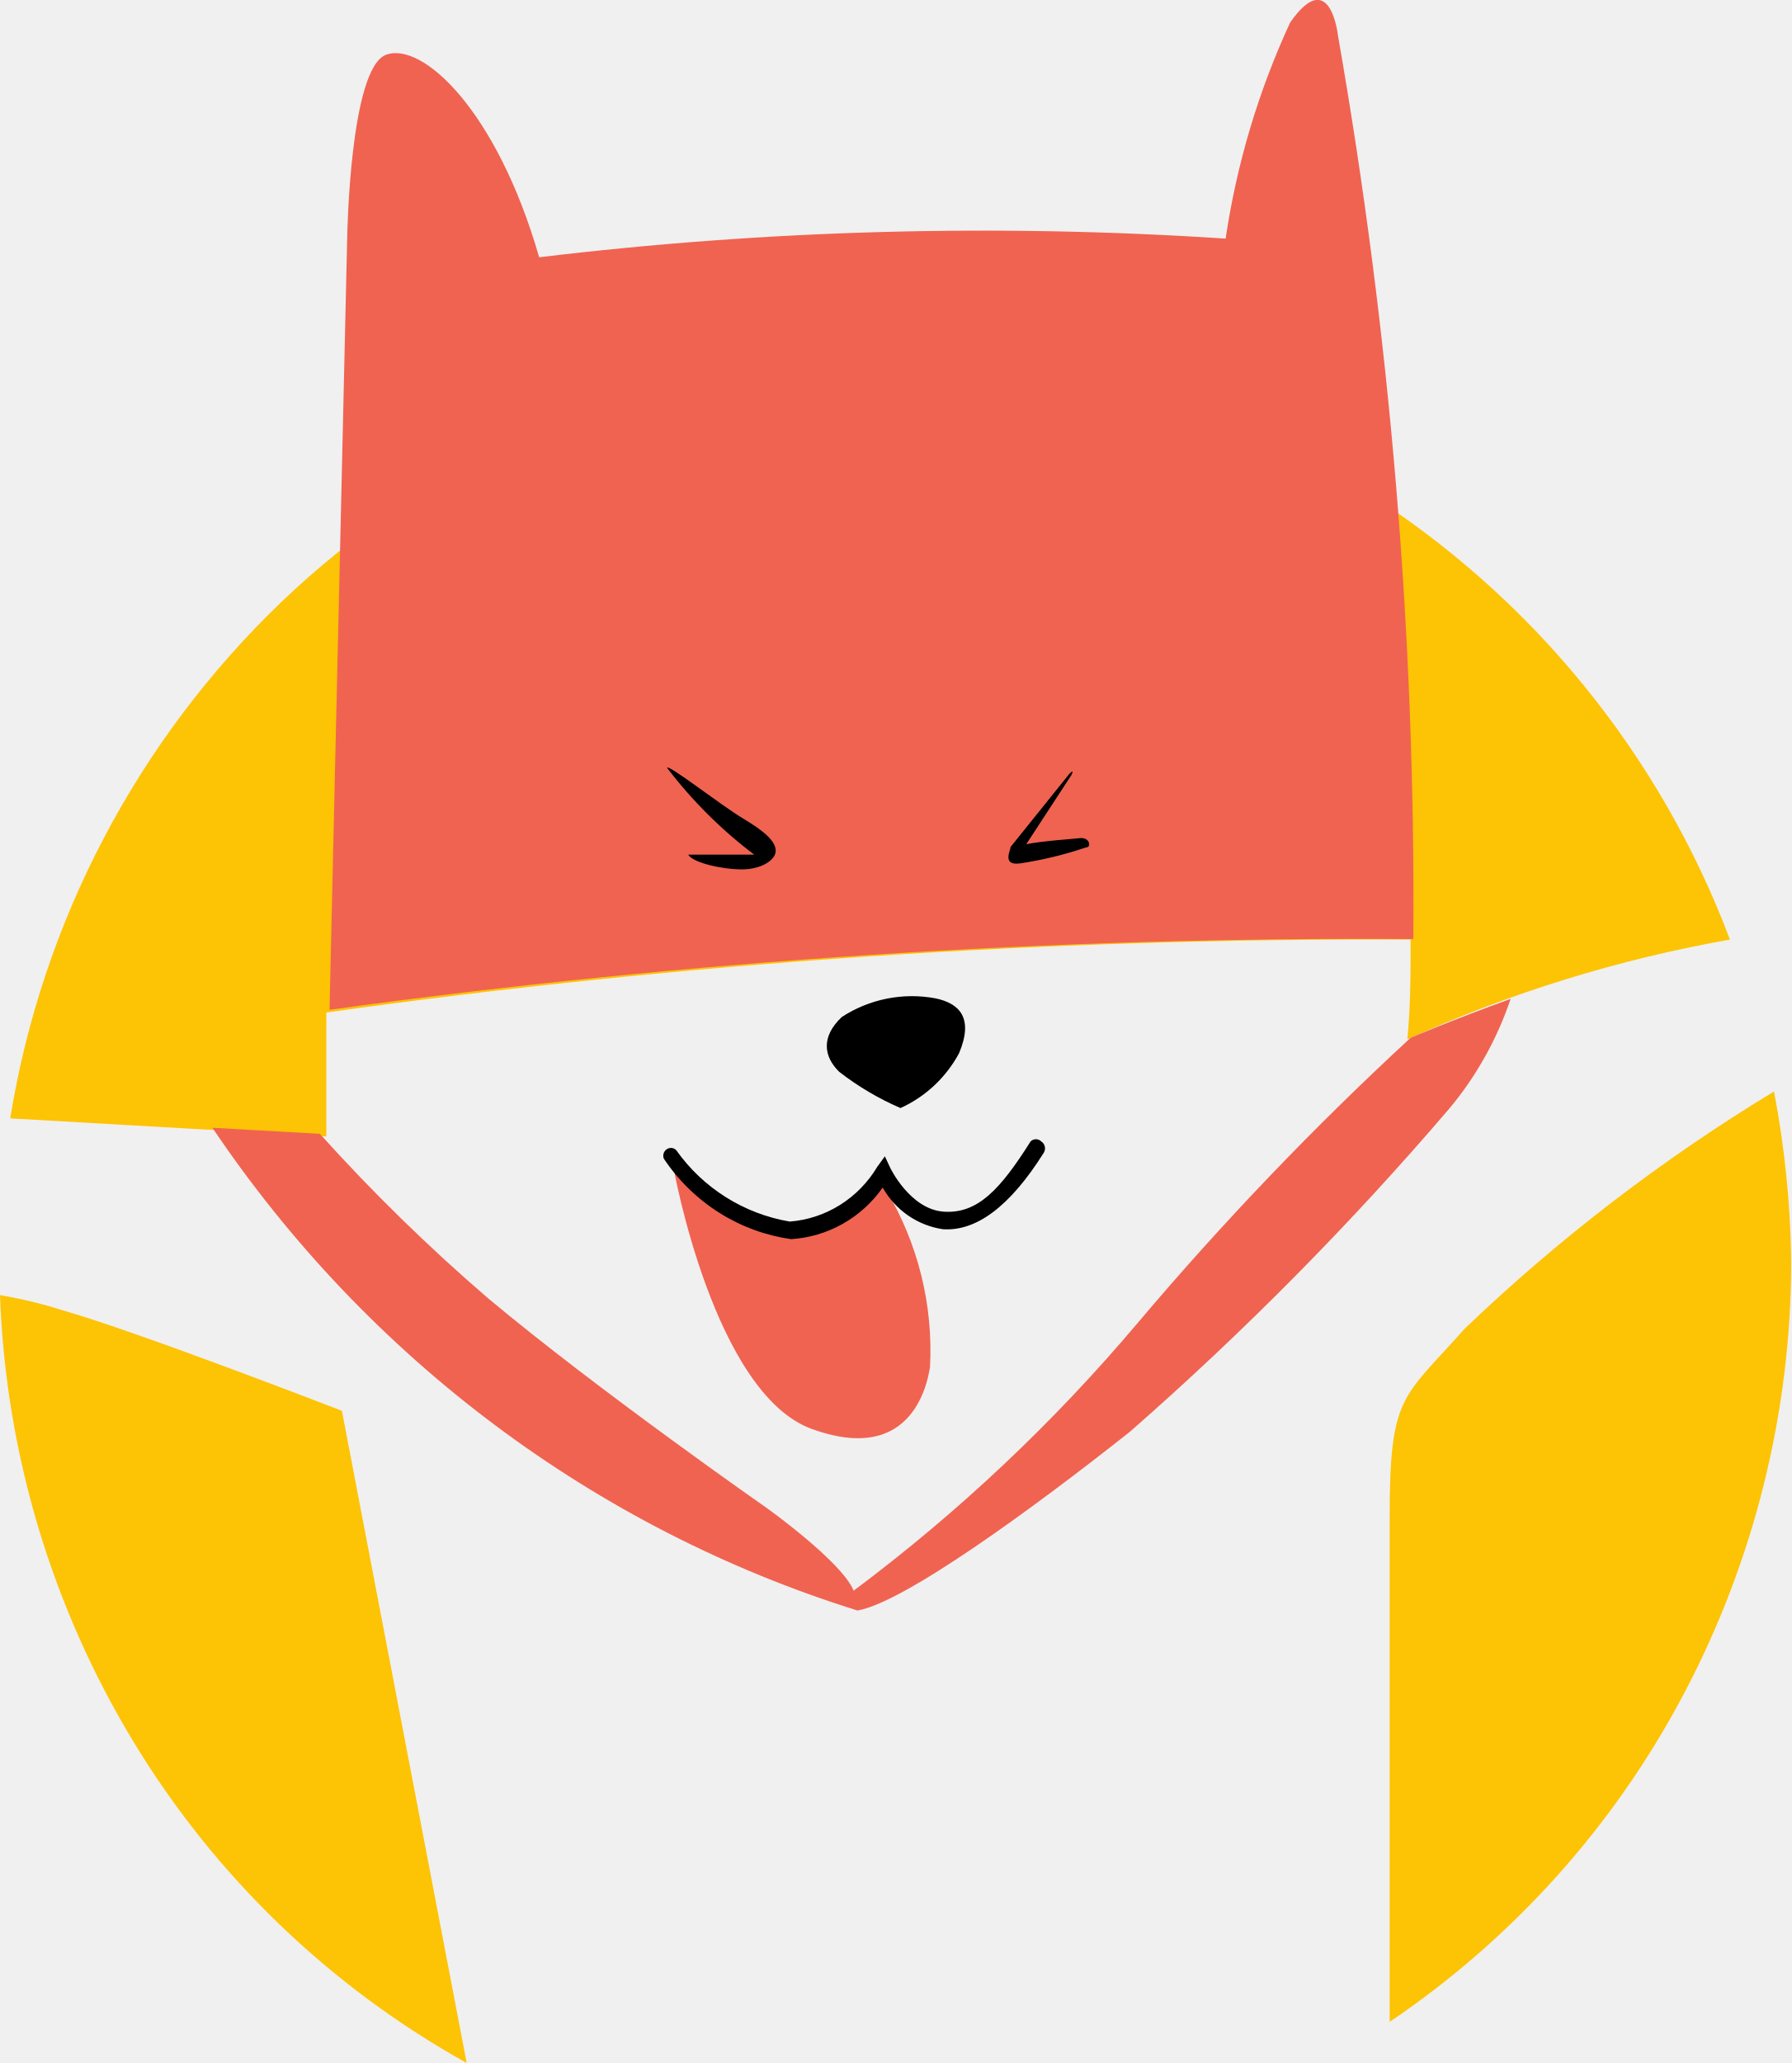
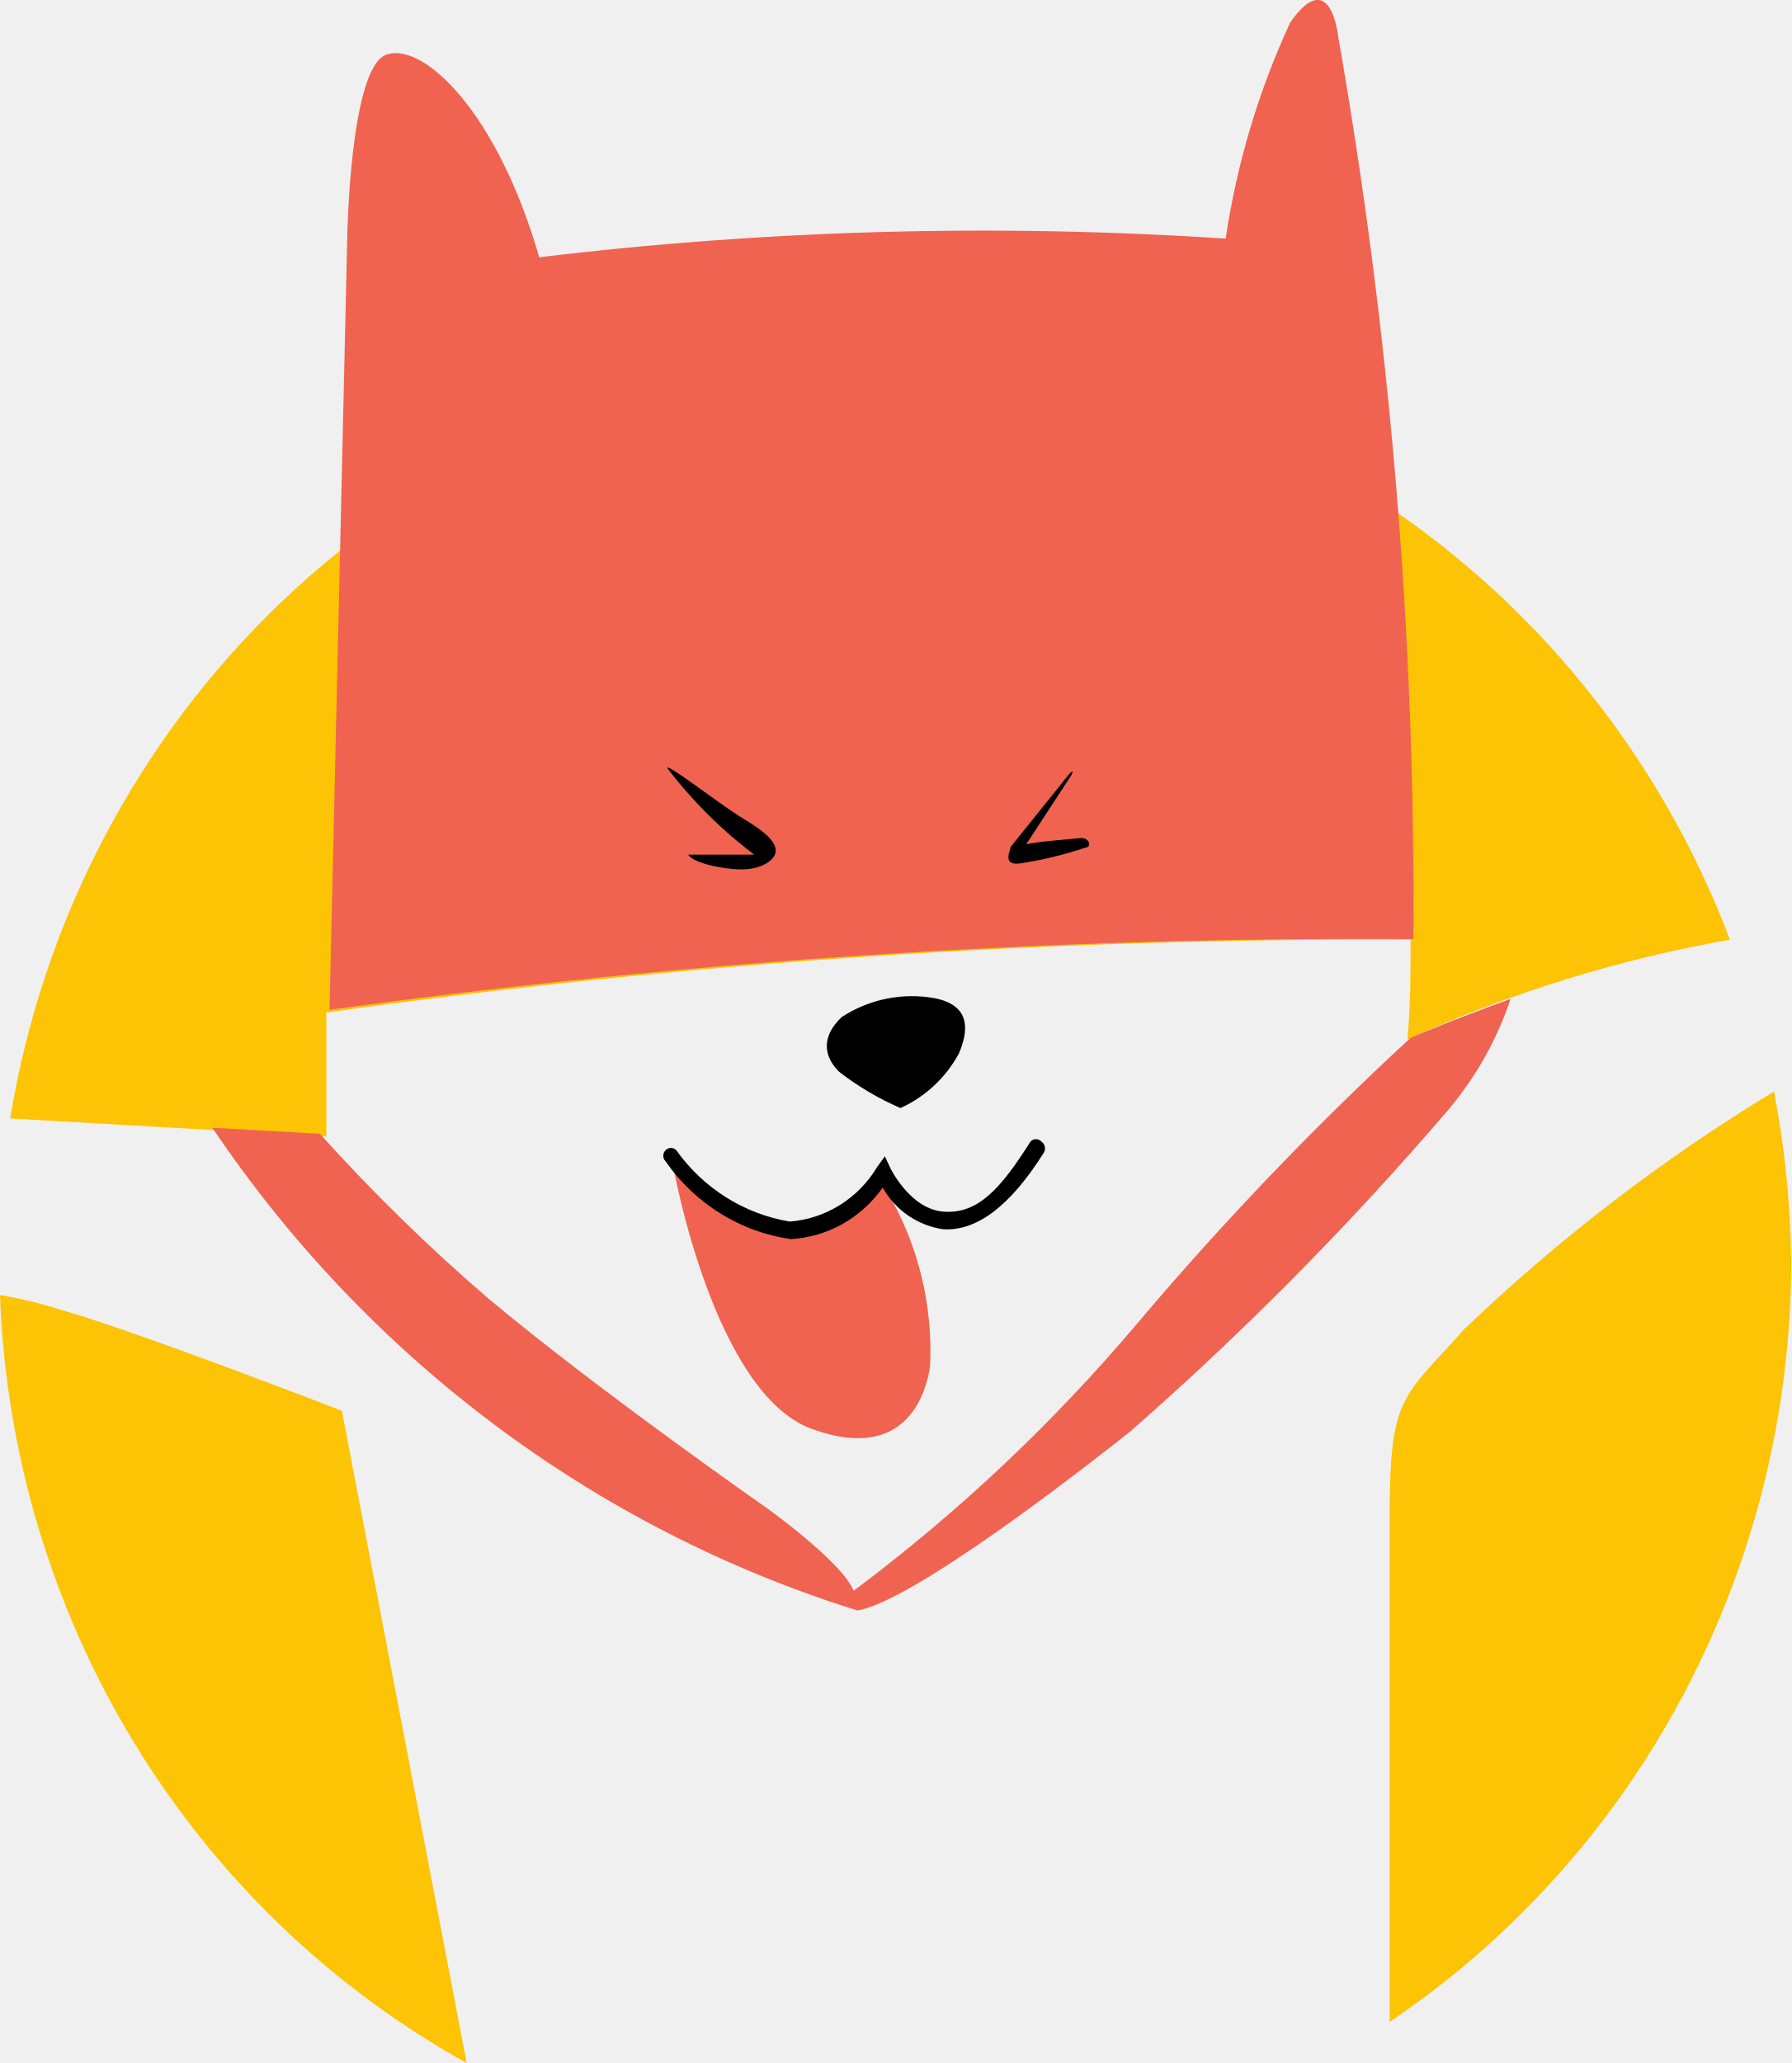
- <svg xmlns="http://www.w3.org/2000/svg" width="33" height="38" fill="none" viewBox="0 0 33 38">
-   <g clip-path="url(#a)">
-     <path fill="#FDC305" d="M6.012 20.935V18.65a139.135 139.135 0 0 1 19.976-1.343c0 .606 0 1.222-.06 1.838 1.9-.86 3.896-1.477 5.943-1.838a16.767 16.767 0 0 0-6.767-8.285 16.248 16.248 0 0 0-10.306-2.398c-3.6.374-6.98 1.945-9.62 4.47a16.948 16.948 0 0 0-4.99 9.506l5.824.334ZM26.978 24.481c-1.149 1.293-1.376 1.213-1.376 3.486v9.275a16.692 16.692 0 0 0 5.425-6.052A17.08 17.08 0 0 0 33 23.237c-.013-1.051-.12-2.1-.317-3.132a32.856 32.856 0 0 0-5.705 4.375ZM6.299 25.987s-3.754-1.455-5.14-1.85A8.33 8.33 0 0 0 0 23.856a17.066 17.066 0 0 0 2.463 8.233A16.633 16.633 0 0 0 8.598 38L6.299 25.987Z" />
-     <path fill="#F06351" d="M26.038 17.297A92.52 92.52 0 0 0 24.65.657s-.139-1.304-.881-.243a14.583 14.583 0 0 0-1.189 3.981 68.295 68.295 0 0 0-12.647.344C9.15 2.02 7.774.758 7.11 1.01c-.664.253-.713 3.345-.713 3.345L6.071 18.6a139.094 139.094 0 0 1 19.967-1.303Z" />
-     <path fill="#000" d="M12.29 14.145c0-.09.991.687 1.397.93.406.242.604.424.604.596s-.267.343-.623.343c-.357 0-.902-.12-.99-.272h1.217a8.34 8.34 0 0 1-1.604-1.597ZM19.699 14.256l-1.08 1.344c0 .06-.168.354.179.303.41-.062.814-.16 1.208-.293.109 0 .07-.192-.109-.172-.178.02-.683.051-.99.112l.832-1.274s.069-.13-.04-.02ZM16.59 20.41c.458-.207.838-.562 1.079-1.01.277-.658 0-.92-.436-1.011a2.367 2.367 0 0 0-1.723.343c-.387.364-.337.728-.05 1.01.348.27.727.494 1.13.668Z" />
-     <path fill="#F06351" d="M16.193 21.672c-.111.231-.266.437-.456.607a1.693 1.693 0 0 1-.99.384 2.1 2.1 0 0 1-1.456-.435 2.289 2.289 0 0 1-.525-.444 1.059 1.059 0 0 0-.356-.263s.742 4.142 2.545 4.8c1.803.656 2.12-.759 2.179-1.143a5.758 5.758 0 0 0-.812-3.263c-.02-.313-.03-.111-.129-.243Z" />
-     <path fill="#000" d="M14.569 22.824a3.364 3.364 0 0 1-1.3-.474 3.437 3.437 0 0 1-1.039-1.007.145.145 0 0 1 .076-.187.136.136 0 0 1 .153.031 3.22 3.22 0 0 0 2.09 1.314c.328-.025.646-.13.927-.306.28-.176.516-.417.687-.704l.139-.192.099.212s.366.768.99.808c.624.04 1.04-.414 1.595-1.293a.138.138 0 0 1 .198 0c.032.02.055.053.064.09a.154.154 0 0 1-.015.112c-.633 1.01-1.257 1.455-1.861 1.414a1.518 1.518 0 0 1-.642-.253 1.555 1.555 0 0 1-.468-.514 2.255 2.255 0 0 1-.74.67c-.294.165-.62.26-.953.28Z" />
-     <path fill="#F06351" d="M25.988 19.116a58.7 58.7 0 0 0-5.021 5.244 31.579 31.579 0 0 1-5.24 4.94c-.217-.535-1.604-1.525-1.604-1.525s-3.1-2.162-5.13-3.86a34.1 34.1 0 0 1-3.1-3.03l-1.98-.112c2.861 4.25 7.05 7.384 11.884 8.892.852-.142 3.238-1.88 5.021-3.294a58.146 58.146 0 0 0 5.883-5.951c.498-.596.88-1.281 1.13-2.021-1.09.394-1.843.717-1.843.717Z" />
+ <svg xmlns="http://www.w3.org/2000/svg" width="33" height="38" viewBox="0 0 33 38" fill="none">
+   <g clip-path="url(#clip0_94552_2053)">
+     <path d="M6.012 20.935V18.651C12.631 17.724 19.306 17.275 25.988 17.308C25.988 17.914 25.988 18.53 25.929 19.146C27.828 18.287 29.824 17.669 31.871 17.308C30.566 13.864 28.188 10.954 25.104 9.023C22.019 7.093 18.398 6.251 14.798 6.625C11.198 6.999 7.818 8.57 5.178 11.095C2.539 13.62 0.785 16.96 0.188 20.601L6.012 20.935Z" fill="#FDC305" />
+     <path d="M26.978 24.481C25.829 25.774 25.602 25.694 25.602 27.967C25.602 28.887 25.602 32.918 25.602 37.242C27.872 35.712 29.736 33.633 31.027 31.189C32.318 28.746 32.996 26.014 33 23.238C32.987 22.187 32.881 21.139 32.683 20.106C30.631 21.349 28.718 22.816 26.978 24.481Z" fill="#FDC305" />
+     <path d="M6.299 25.987C6.299 25.987 2.545 24.532 1.159 24.138C0.78 24.016 0.392 23.921 0 23.855C0.107 26.771 0.956 29.608 2.463 32.088C3.971 34.568 6.084 36.605 8.597 38L6.299 25.987Z" fill="#FDC305" />
+     <path d="M26.038 17.297C26.078 11.719 25.614 6.148 24.651 0.657C24.651 0.657 24.512 -0.647 23.77 0.414C23.186 1.675 22.786 3.016 22.581 4.395C18.364 4.118 14.13 4.233 9.934 4.739C9.151 2.021 7.775 0.758 7.111 1.01C6.447 1.263 6.398 4.355 6.398 4.355L6.071 18.601C12.688 17.688 19.36 17.252 26.038 17.297Z" fill="#F06351" />
+     <path d="M12.291 14.145C12.291 14.054 13.281 14.832 13.687 15.075C14.093 15.317 14.291 15.499 14.291 15.671C14.291 15.843 14.024 16.014 13.668 16.014C13.311 16.014 12.766 15.893 12.677 15.742H13.608H13.895C13.292 15.286 12.752 14.749 12.291 14.145Z" fill="black" />
+     <path d="M19.699 14.256L18.619 15.6C18.619 15.661 18.451 15.954 18.798 15.903C19.208 15.841 19.612 15.743 20.006 15.61C20.115 15.61 20.075 15.418 19.897 15.438C19.719 15.459 19.214 15.489 18.907 15.55L19.739 14.277C19.739 14.277 19.808 14.145 19.699 14.256Z" fill="black" />
+     <path d="M16.589 20.41C17.048 20.203 17.428 19.848 17.669 19.399C17.946 18.742 17.669 18.48 17.233 18.389C16.637 18.278 16.021 18.4 15.51 18.732C15.123 19.096 15.173 19.46 15.46 19.743C15.808 20.012 16.187 20.236 16.589 20.41Z" fill="black" />
+     <path d="M16.193 21.672C16.082 21.903 15.927 22.109 15.737 22.279C15.455 22.51 15.109 22.645 14.747 22.663C14.226 22.705 13.708 22.55 13.291 22.228C13.095 22.108 12.918 21.958 12.766 21.784C12.667 21.672 12.545 21.582 12.41 21.521C12.41 21.521 13.152 25.663 14.955 26.32C16.758 26.977 17.074 25.562 17.134 25.178C17.193 24.032 16.91 22.894 16.322 21.915C16.302 21.602 16.292 21.804 16.193 21.672Z" fill="#F06351" />
+     <path d="M14.569 22.824C14.108 22.758 13.666 22.597 13.27 22.35C12.873 22.104 12.53 21.777 12.261 21.39C12.248 21.376 12.238 21.361 12.23 21.343C12.223 21.326 12.22 21.307 12.22 21.288C12.22 21.27 12.223 21.251 12.23 21.234C12.238 21.216 12.248 21.201 12.261 21.187C12.274 21.174 12.289 21.163 12.306 21.156C12.323 21.149 12.342 21.145 12.36 21.145C12.379 21.145 12.397 21.149 12.414 21.156C12.431 21.163 12.446 21.174 12.459 21.187C12.959 21.889 13.71 22.361 14.549 22.501C14.877 22.476 15.195 22.371 15.476 22.195C15.757 22.019 15.992 21.778 16.163 21.491L16.302 21.299L16.401 21.511C16.401 21.511 16.767 22.279 17.391 22.319C18.015 22.36 18.431 21.905 18.986 21.026C18.999 21.012 19.014 21.002 19.031 20.994C19.048 20.987 19.067 20.983 19.085 20.983C19.103 20.983 19.122 20.987 19.139 20.994C19.156 21.002 19.171 21.012 19.184 21.026C19.216 21.047 19.239 21.079 19.248 21.117C19.257 21.154 19.252 21.194 19.233 21.228C18.6 22.238 17.976 22.683 17.372 22.642C17.142 22.608 16.923 22.521 16.73 22.389C16.538 22.256 16.378 22.08 16.262 21.875C16.067 22.152 15.814 22.381 15.521 22.546C15.228 22.71 14.903 22.805 14.569 22.824Z" fill="black" />
+     <path d="M25.988 19.116C24.21 20.757 22.533 22.508 20.967 24.36C19.41 26.205 17.653 27.863 15.727 29.301C15.51 28.765 14.123 27.775 14.123 27.775C14.123 27.775 11.023 25.613 8.993 23.915C7.898 22.973 6.862 21.961 5.893 20.884L3.912 20.773C6.774 25.022 10.964 28.157 15.797 29.665C16.649 29.523 19.035 27.785 20.818 26.371C22.917 24.534 24.883 22.545 26.701 20.42C27.199 19.825 27.582 19.139 27.83 18.399C26.741 18.793 25.988 19.116 25.988 19.116Z" fill="#F06351" />
  </g>
  <defs>
-     <clipPath id="a">
-       <path fill="#fff" d="M0 0h33v38H0z" />
+     <clipPath id="clip0_94552_2053">
+       <rect width="33" height="38" fill="white" />
    </clipPath>
  </defs>
</svg>
